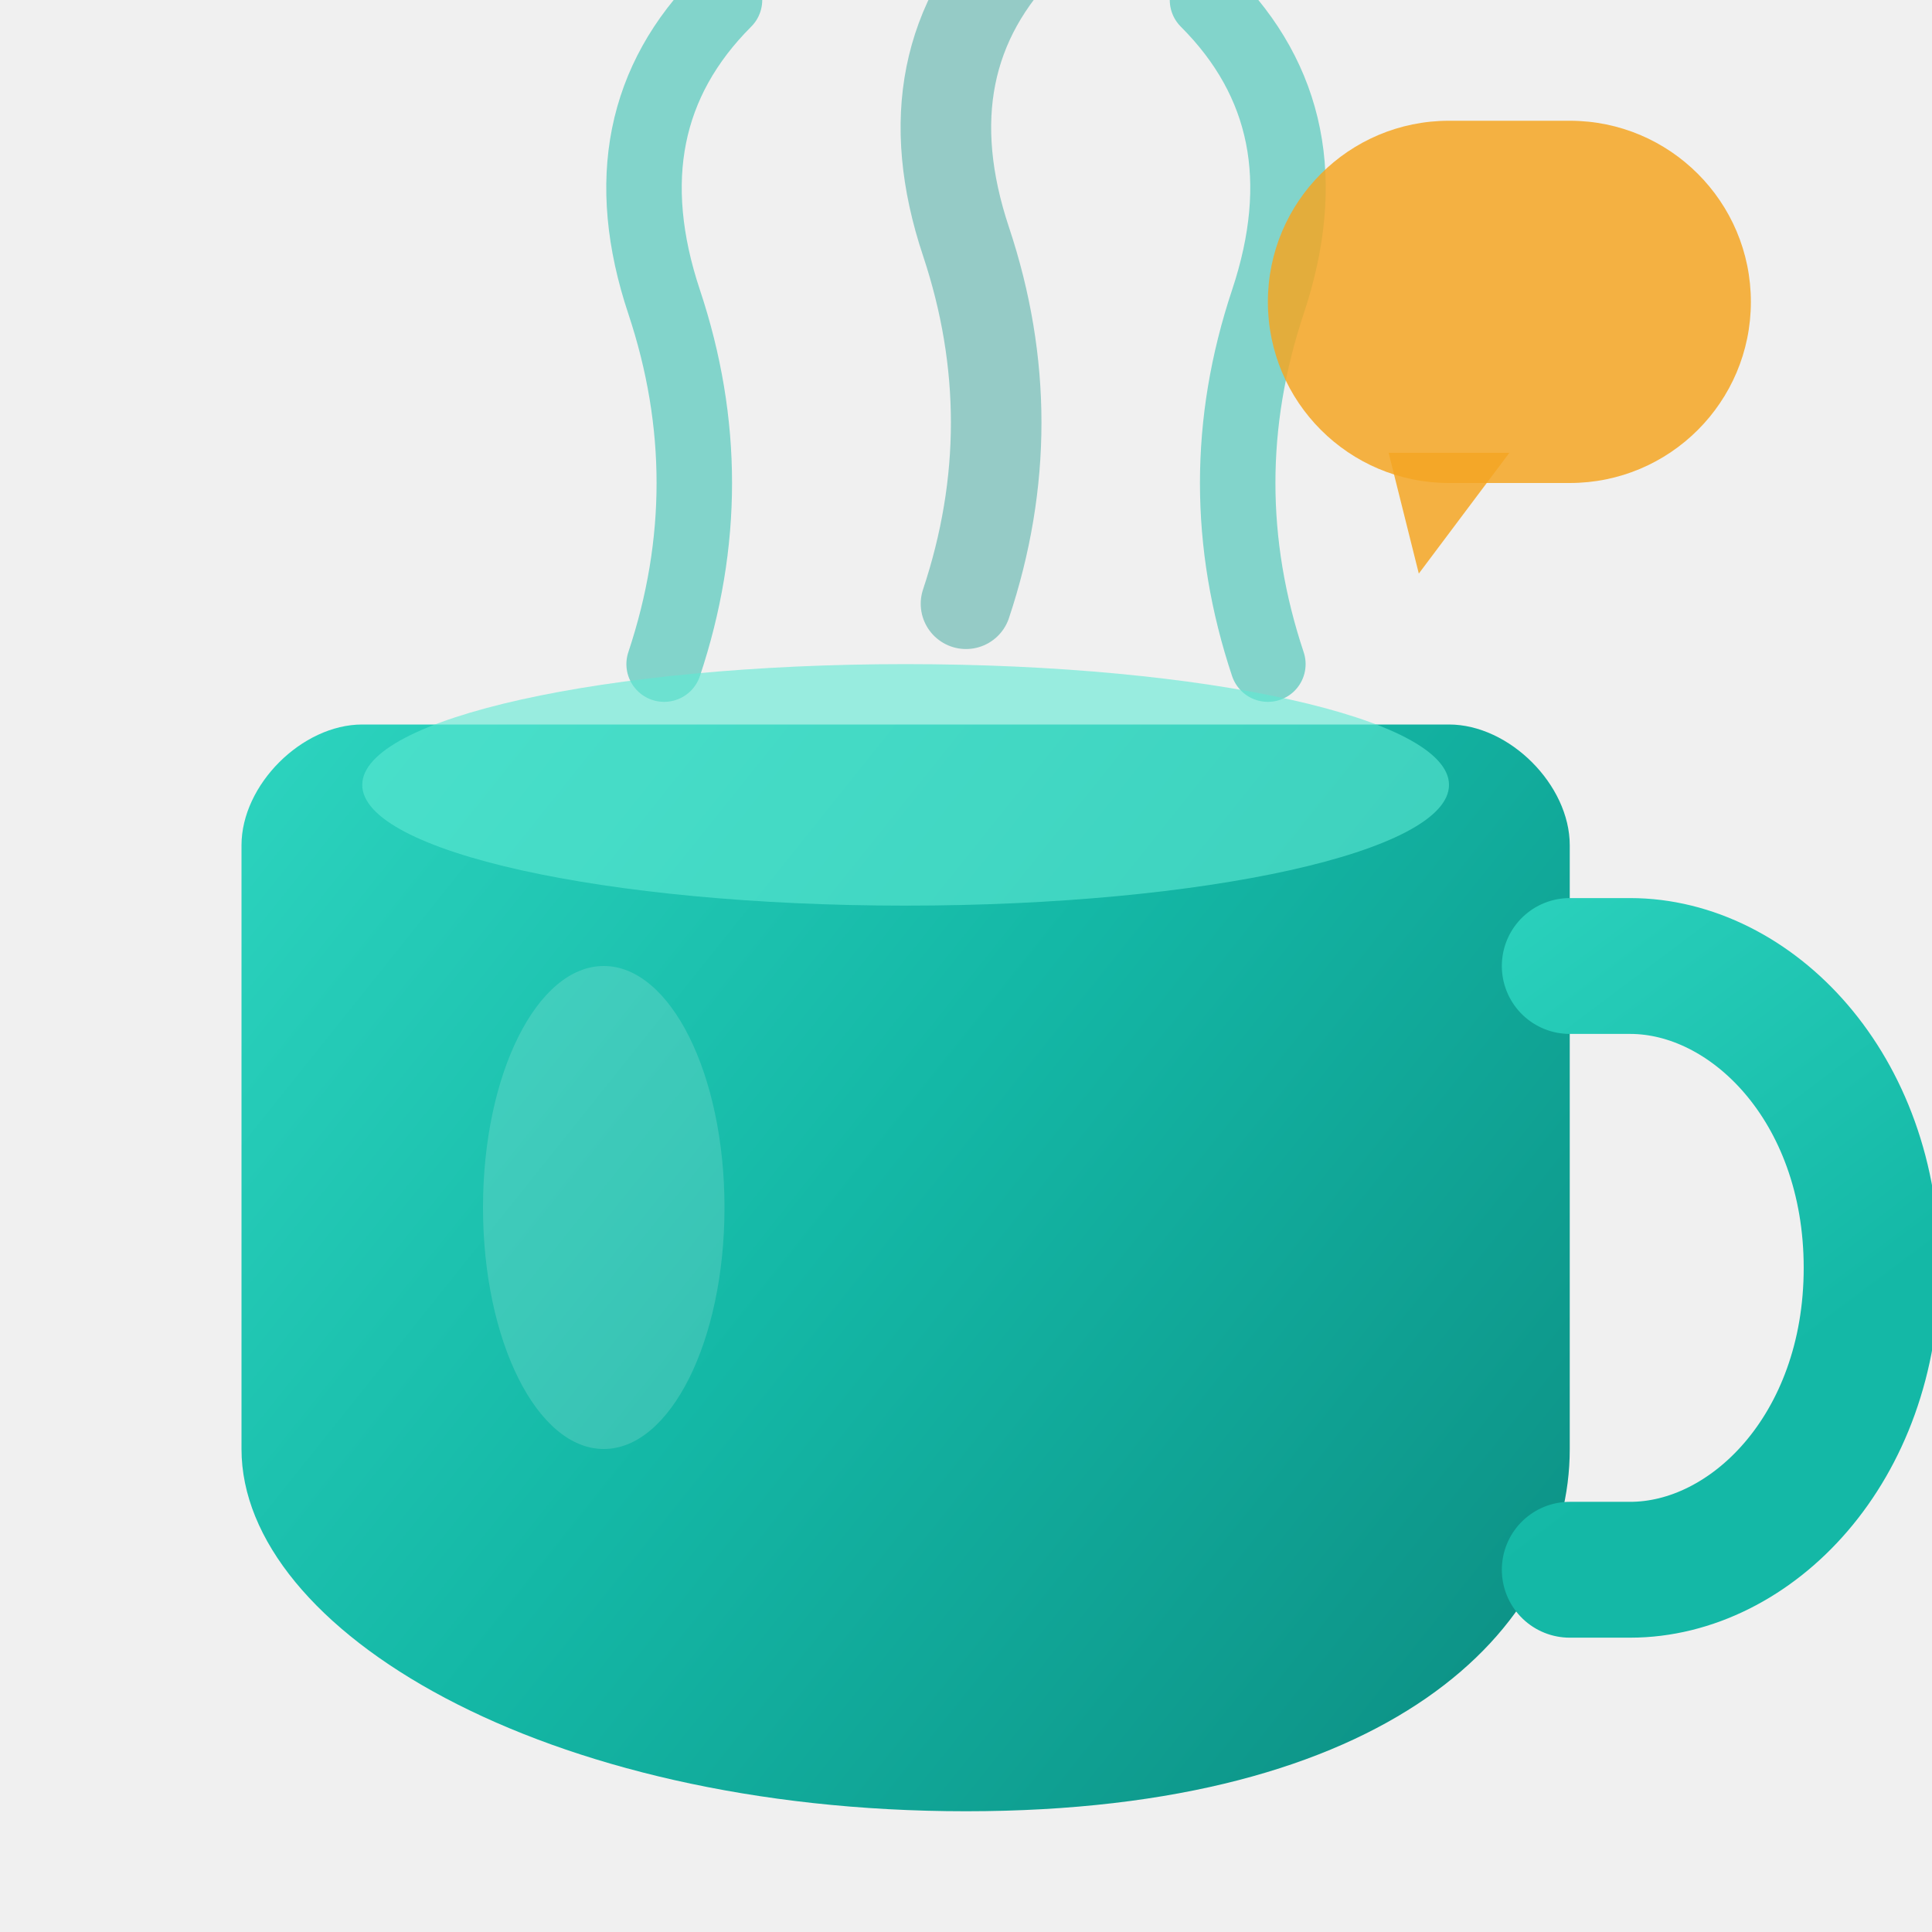
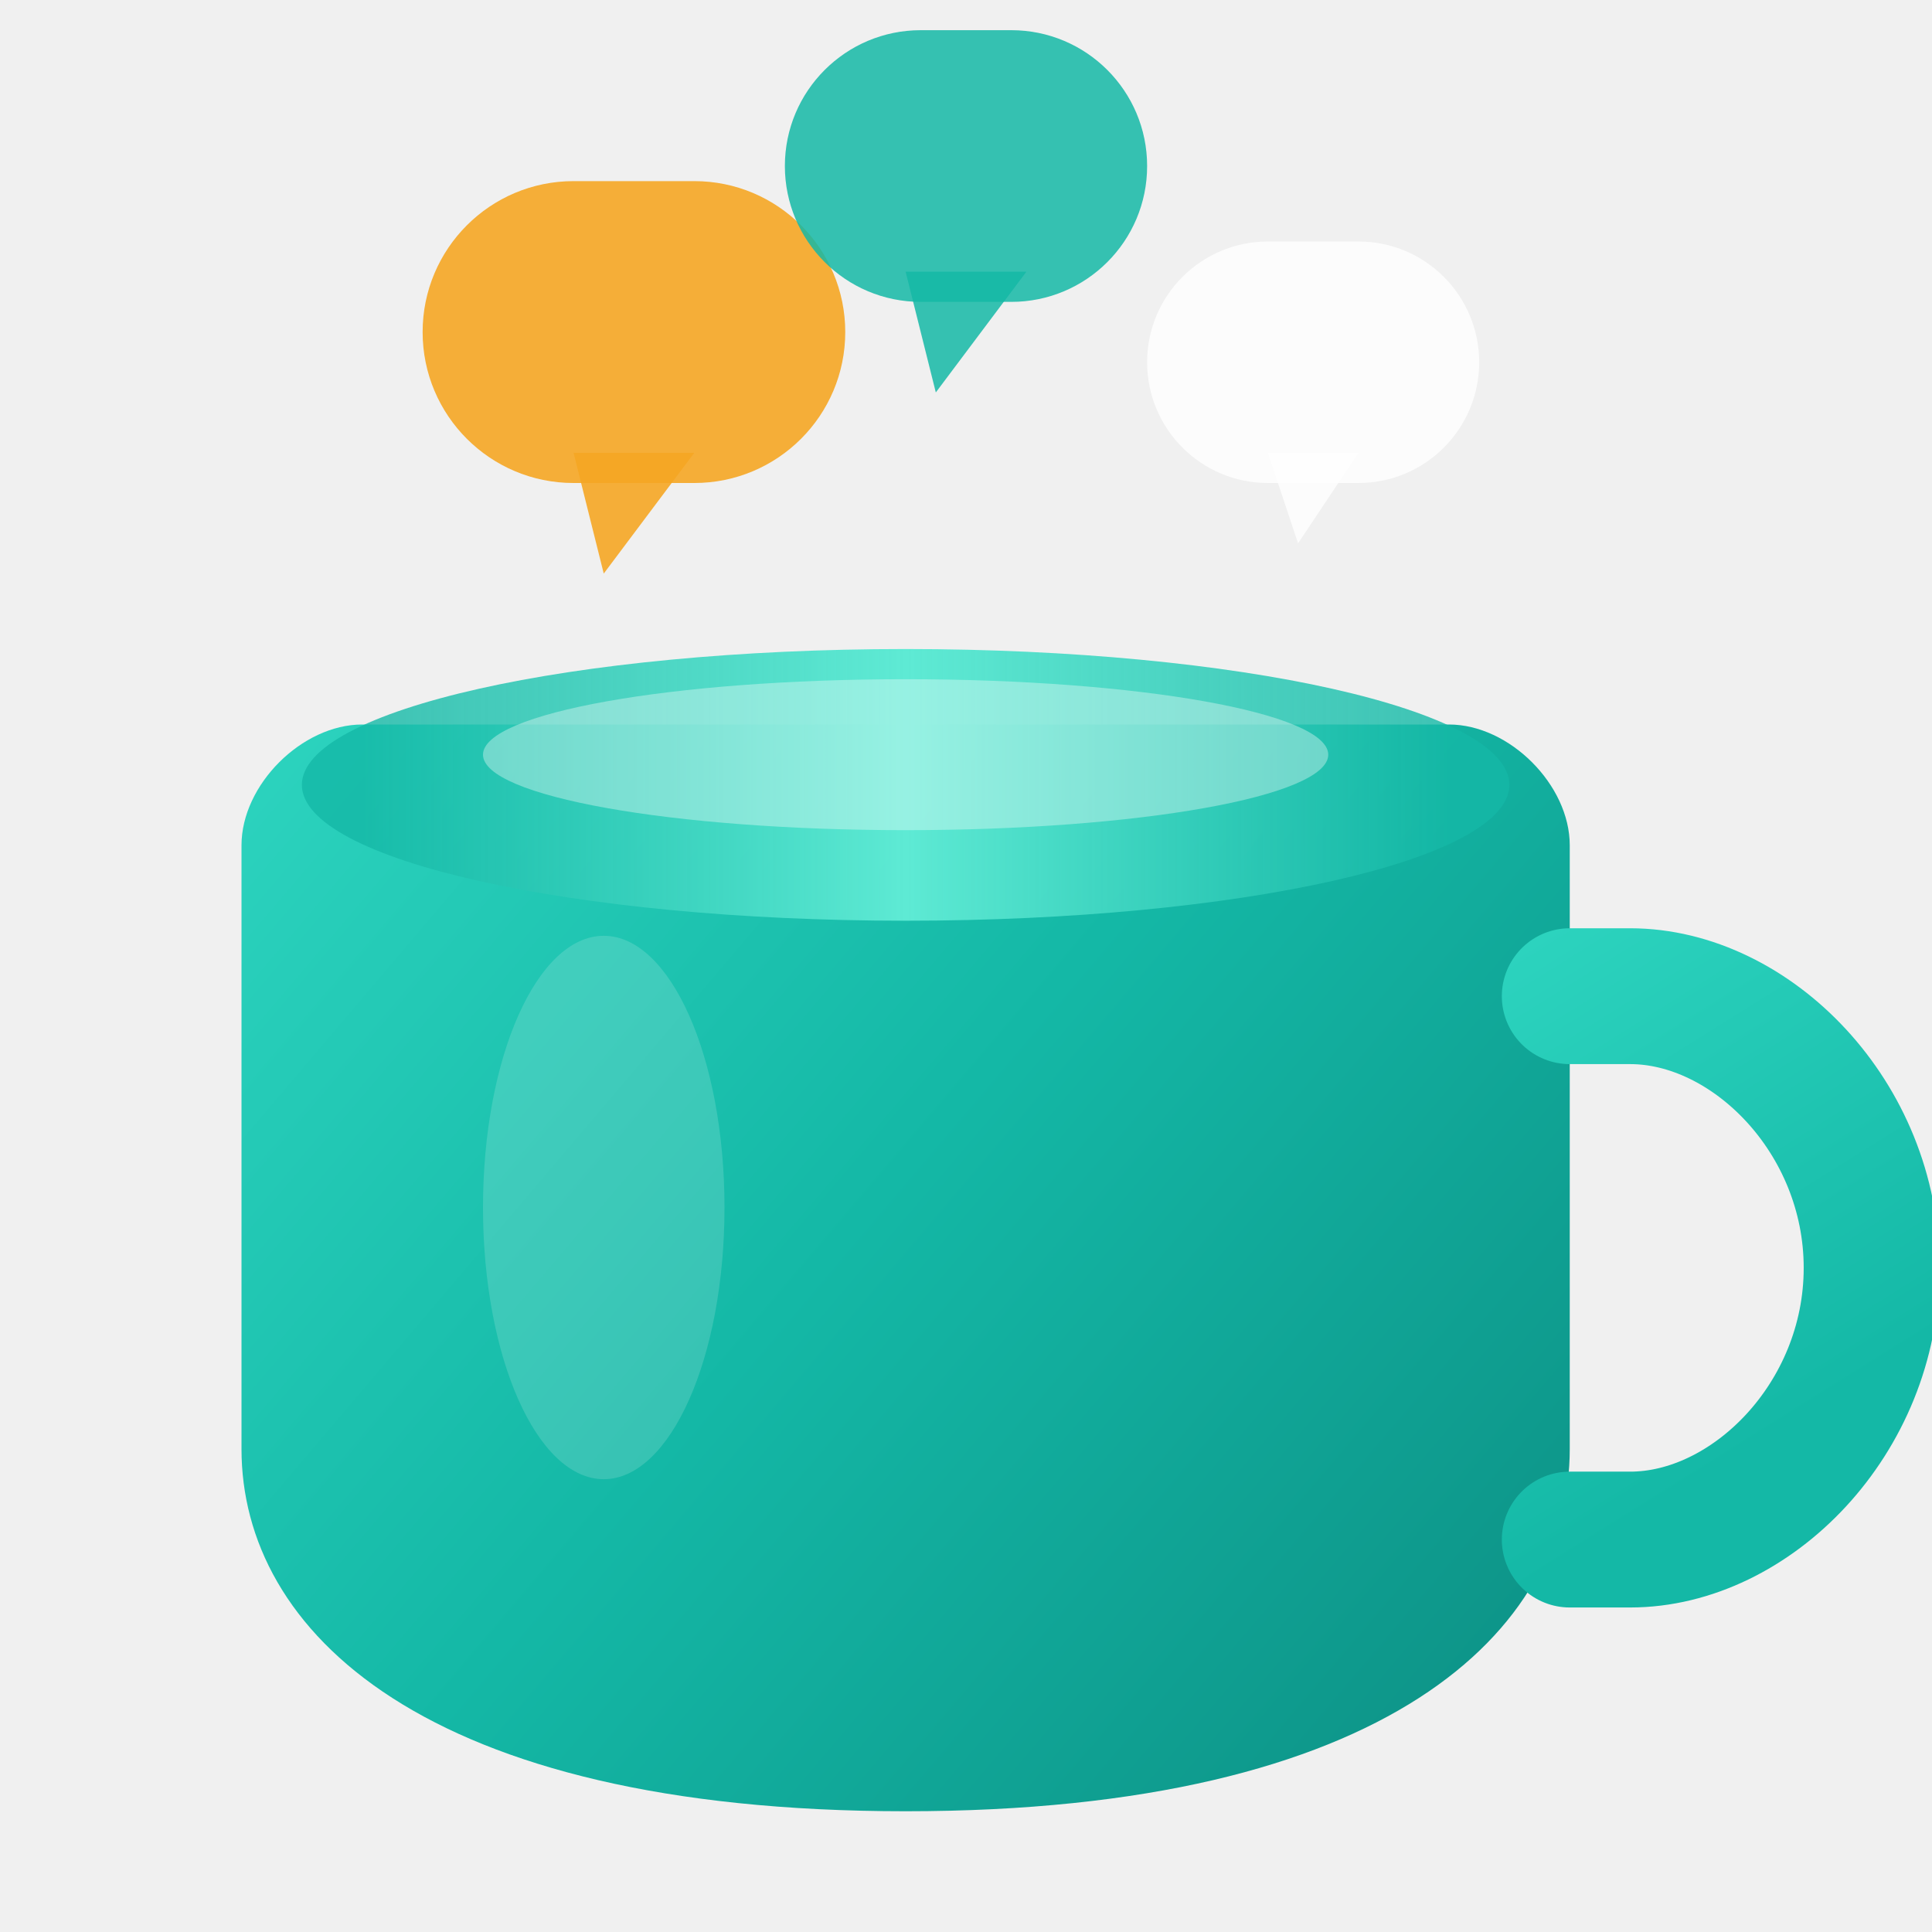
<svg xmlns="http://www.w3.org/2000/svg" viewBox="0 0 64 64" fill="none">
  <defs>
-     <linearGradient id="cup" x1="8" y1="24" x2="48" y2="56" gradientUnits="userSpaceOnUse">
+     <linearGradient id="cup" x1="8" y1="24" x2="48" y2="58" gradientUnits="userSpaceOnUse">
      <stop offset="0%" stop-color="#2dd4bf" />
      <stop offset="50%" stop-color="#14b8a6" />
      <stop offset="100%" stop-color="#0d9488" />
    </linearGradient>
-     <linearGradient id="handle" x1="46" y1="30" x2="58" y2="46" gradientUnits="userSpaceOnUse">
+     <linearGradient id="handle" x1="48" y1="32" x2="58" y2="48" gradientUnits="userSpaceOnUse">
      <stop offset="0%" stop-color="#2dd4bf" />
      <stop offset="100%" stop-color="#14b8a6" />
    </linearGradient>
+     <linearGradient id="rim" x1="12" y1="26" x2="48" y2="26" gradientUnits="userSpaceOnUse">
+       <stop offset="0%" stop-color="#14b8a6" stop-opacity="0.8" />
+       <stop offset="50%" stop-color="#5eead4" />
+       <stop offset="100%" stop-color="#14b8a6" stop-opacity="0.8" />
+     </linearGradient>
  </defs>
-   <path d="M22 22 Q24 16 22 10 Q20 4 24 0" stroke="#14b8a6" stroke-width="2.5" stroke-linecap="round" fill="none" opacity="0.5" />
-   <path d="M32 20 Q34 14 32 8 Q30 2 34 -2" stroke="#0d9488" stroke-width="3" stroke-linecap="round" fill="none" opacity="0.4" />
-   <path d="M42 22 Q40 16 42 10 Q44 4 40 0" stroke="#14b8a6" stroke-width="2.5" stroke-linecap="round" fill="none" opacity="0.5" />
-   <rect x="42" y="4" width="16" height="12" rx="6" fill="#F5A623" opacity="0.85" />
-   <polygon points="46,15 50,15 47,19" fill="#F5A623" opacity="0.85" />
-   <path d="M8 28C8 26 10 24 12 24H48C50 24 52 26 52 28V48C52 54 46 60 32 60C18 60 8 54 8 48V28Z" fill="url(#cup)" />
-   <path d="M52 32H54C58 32 62 36 62 42C62 48 58 52 54 52H52" stroke="url(#handle)" stroke-width="4.5" stroke-linecap="round" fill="none" />
-   <ellipse cx="30" cy="26" rx="18" ry="4" fill="#5eead4" opacity="0.6" />
-   <ellipse cx="20" cy="40" rx="4" ry="8" fill="white" opacity="0.15" />
+   <rect x="14" y="6" width="14" height="10" rx="5" fill="#F5A623" opacity="0.9" />
+   <polygon points="19,15 23,15 20,19" fill="#F5A623" opacity="0.9" />
+   <rect x="26" y="1" width="12" height="9" rx="4.5" fill="#14b8a6" opacity="0.85" />
+   <polygon points="30,9 34,9 31,13" fill="#14b8a6" opacity="0.85" />
+   <rect x="38" y="8" width="11" height="8" rx="4" fill="#ffffff" opacity="0.8" />
+   <polygon points="42,15 45,15 43,18" fill="#ffffff" opacity="0.8" />
+   <path d="M8 28C8 26 10 24 12 24H48C50 24 52 26 52 28V48C52 54 46 60 30 60C14 60 8 54 8 48V28Z" fill="url(#cup)" />
+   <path d="M52 33H54C58 33 62 37 62 42C62 47 58 51 54 51H52" stroke="url(#handle)" stroke-width="4.5" stroke-linecap="round" fill="none" />
+   <ellipse cx="30" cy="26" rx="20" ry="4.5" fill="url(#rim)" />
+   <ellipse cx="30" cy="25" rx="14" ry="2.5" fill="white" opacity="0.35" />
+   <ellipse cx="20" cy="40" rx="4" ry="9" fill="white" opacity="0.15" />
</svg>
